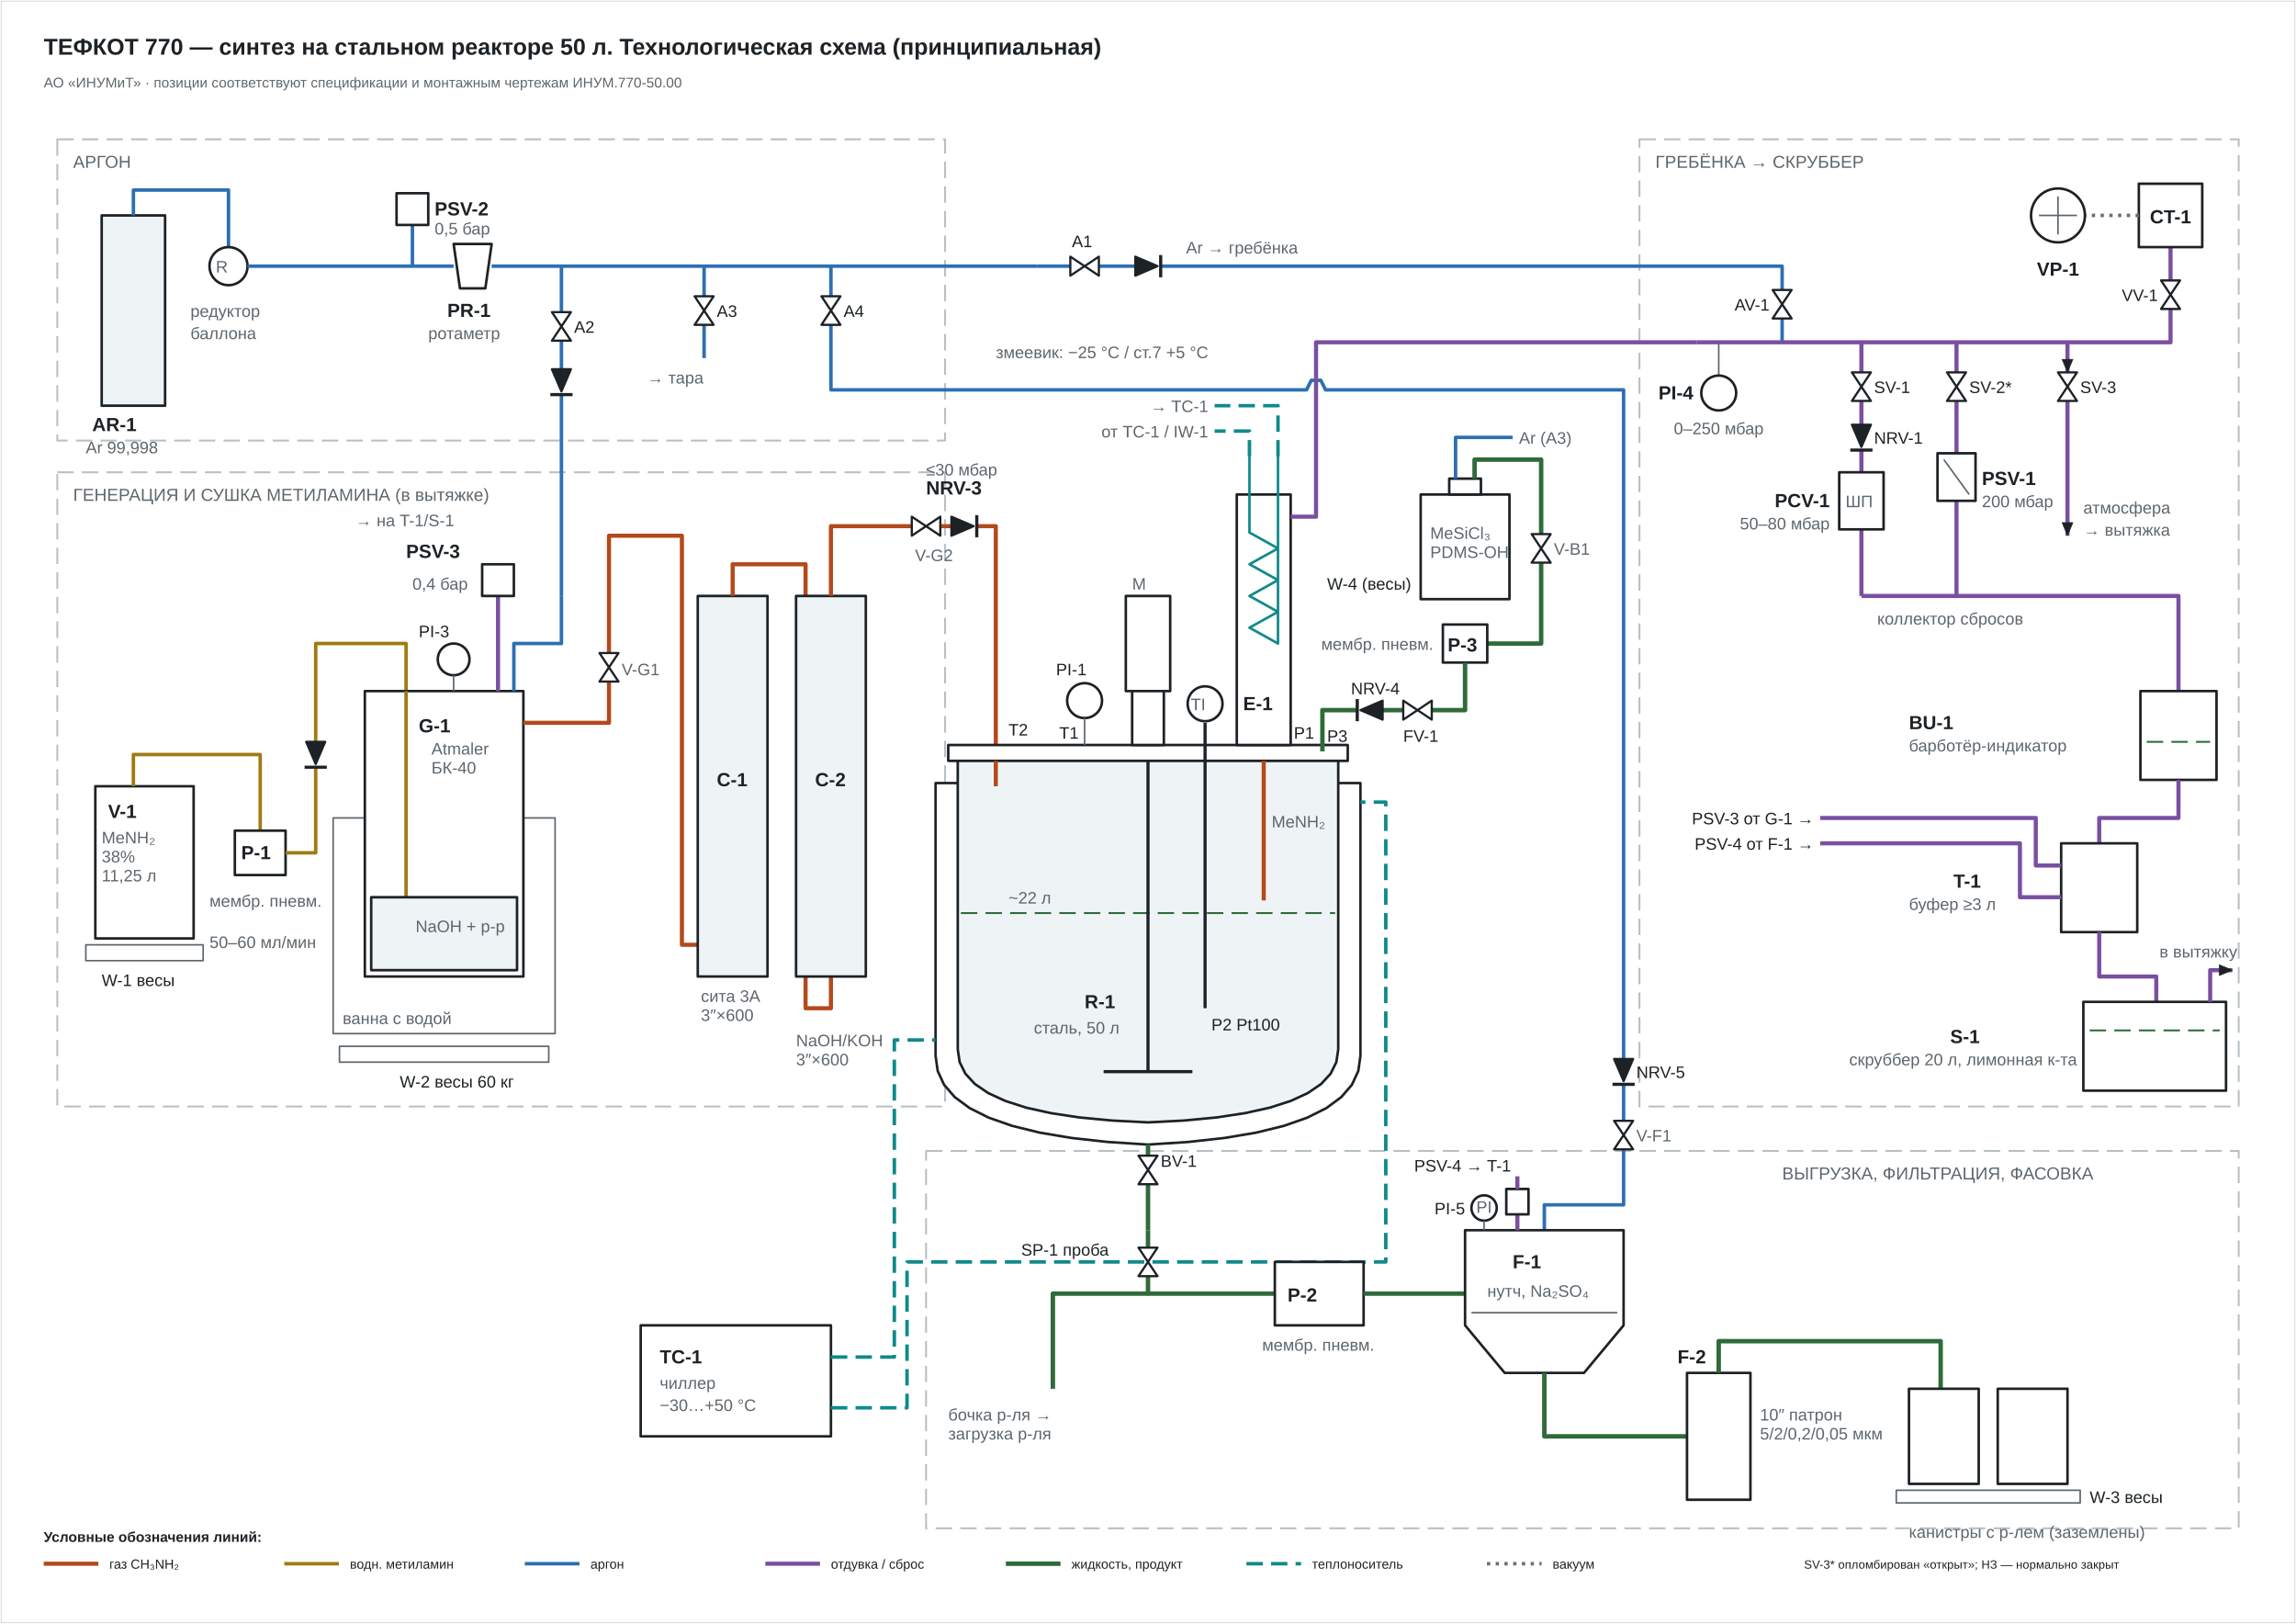
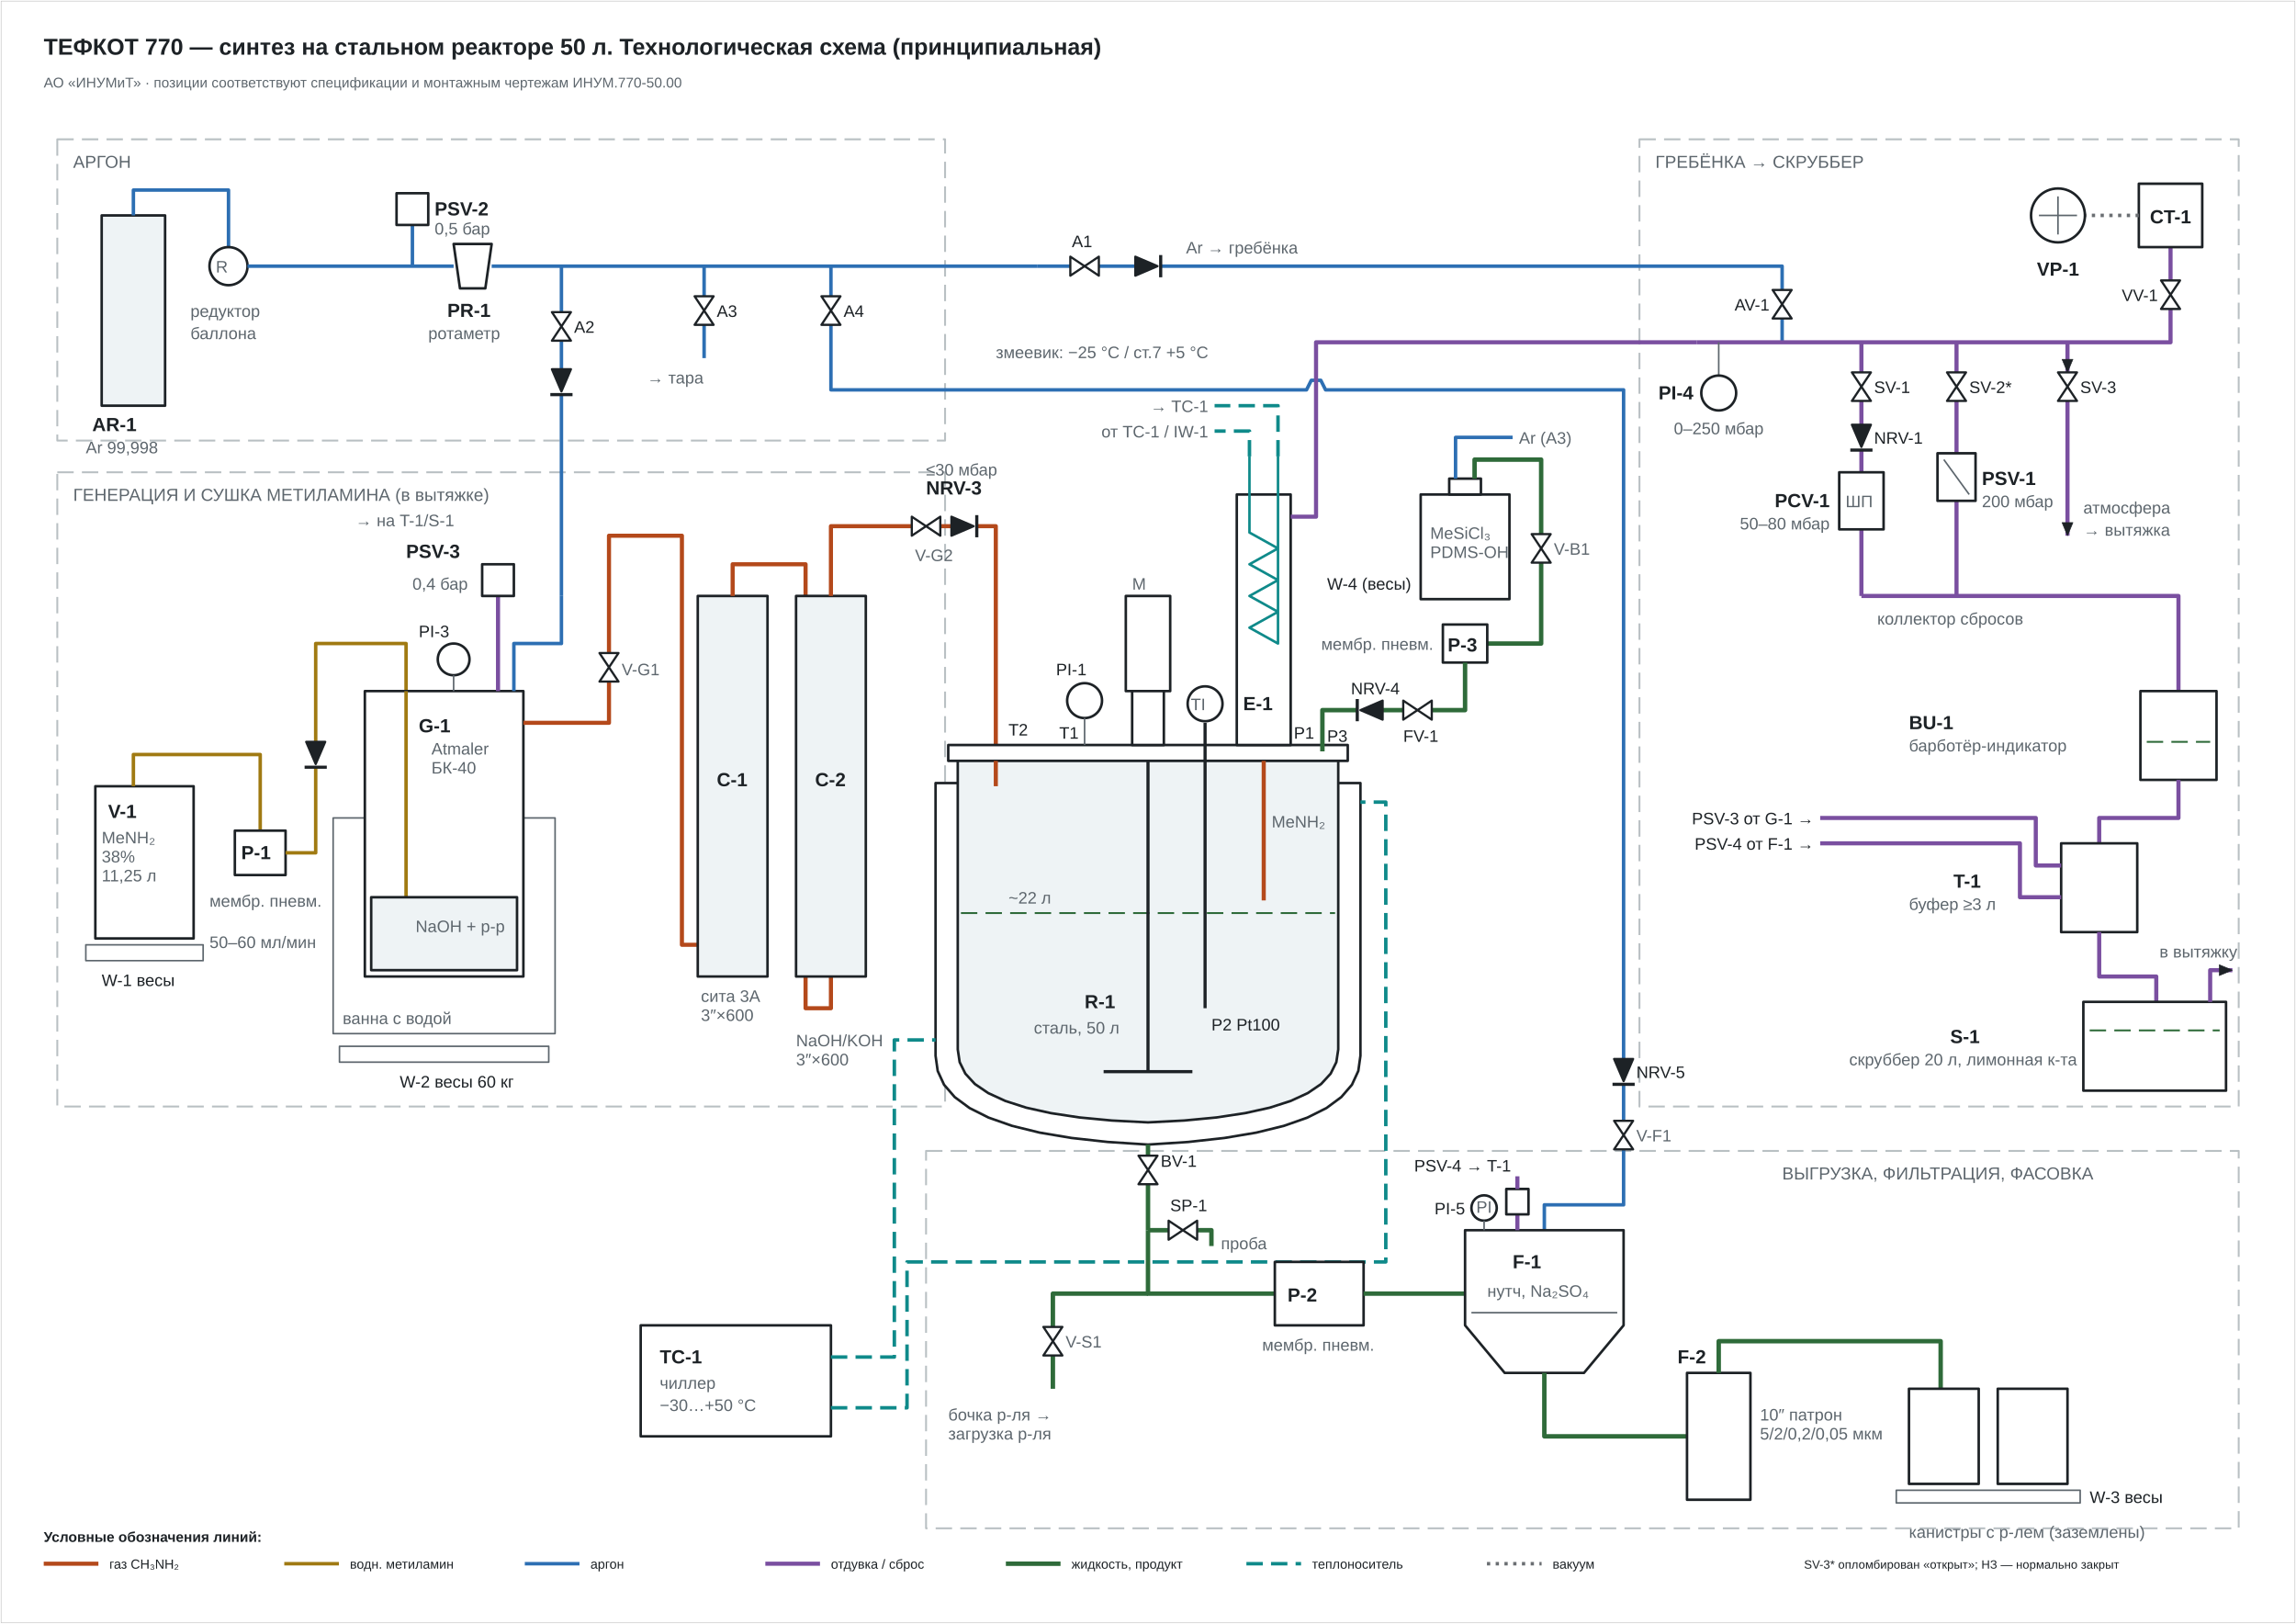
<svg xmlns="http://www.w3.org/2000/svg" viewBox="0 0 420.0 297.0" width="420.0mm" height="297.0mm" font-family="Arial, 'Liberation Sans', sans-serif">
  <rect width="100%" height="100%" fill="#fff" />
  <path d="M0.20,0.20 L419.80,0.20 L419.80,296.80 L0.20,296.80 Z" fill="none" stroke="#bbbbbb" stroke-width="0.1" stroke-linejoin="round" />
  <text x="8.00" y="10.00" font-size="4.2" text-anchor="start" fill="#1d2226" font-weight="bold">ТЕФКОТ 770 — синтез на стальном реакторе 50 л. Технологическая схема (принципиальная)</text>
  <text x="8.00" y="16.00" font-size="2.6" text-anchor="start" fill="#5d666d">АО «ИНУМиТ» · позиции соответствуют спецификации и монтажным чертежам ИНУМ.770-50.00</text>
  <path d="M10.48,25.48 L172.88,25.48 L172.88,80.58 L10.48,80.58 Z" fill="none" stroke="#b9c0c3" stroke-width="0.348" stroke-dasharray="3 1.5" stroke-linejoin="round" />
  <text x="13.38" y="30.70" font-size="3.19" text-anchor="start" fill="#5d666d">АРГОН</text>
  <path d="M10.48,86.38 L172.88,86.38 L172.88,202.38 L10.48,202.38 Z" fill="none" stroke="#b9c0c3" stroke-width="0.348" stroke-dasharray="3 1.5" stroke-linejoin="round" />
  <text x="13.38" y="91.60" font-size="3.19" text-anchor="start" fill="#5d666d">ГЕНЕРАЦИЯ И СУШКА МЕТИЛАМИНА (в вытяжке)</text>
  <path d="M299.90,25.48 L409.52,25.48 L409.52,202.38 L299.90,202.38 Z" fill="none" stroke="#b9c0c3" stroke-width="0.348" stroke-dasharray="3 1.5" stroke-linejoin="round" />
  <text x="302.80" y="30.70" font-size="3.19" text-anchor="start" fill="#5d666d">ГРЕБЁНКА → СКРУББЕР</text>
  <path d="M169.40,210.50 L409.52,210.50 L409.52,279.52 L169.40,279.52 Z" fill="none" stroke="#b9c0c3" stroke-width="0.348" stroke-dasharray="3 1.5" stroke-linejoin="round" />
  <text x="326.00" y="215.72" font-size="3.19" text-anchor="start" fill="#5d666d">ВЫГРУЗКА, ФИЛЬТРАЦИЯ, ФАСОВКА</text>
  <path d="M18.60,39.40 L30.20,39.40 L30.20,74.20 L18.60,74.20 Z" fill="#eef3f5" stroke="#1d2226" stroke-width="0.464" stroke-linejoin="round" />
  <text x="16.86" y="78.84" font-size="3.48" text-anchor="start" fill="#1d2226" font-weight="bold">AR-1</text>
  <text x="15.70" y="82.90" font-size="3.045" text-anchor="start" fill="#5d666d">Ar 99,998</text>
  <path d="M24.40,39.40 L24.40,34.76 L41.80,34.76 L41.80,45.20" fill="none" stroke="#2d6fb3" stroke-width="0.638" stroke-linejoin="round" />
  <circle cx="41.80" cy="48.68" r="3.48" fill="#ffffff" stroke="#1d2226" stroke-width="0.464" />
  <text x="39.48" y="49.84" font-size="3.045" text-anchor="start" fill="#5d666d">R</text>
  <text x="34.84" y="57.96" font-size="3.045" text-anchor="start" fill="#5d666d">редуктор</text>
  <text x="34.84" y="62.02" font-size="3.045" text-anchor="start" fill="#5d666d">баллона</text>
  <path d="M45.28,48.68 L82.98,48.68" fill="none" stroke="#2d6fb3" stroke-width="0.638" stroke-linejoin="round" />
  <path d="M75.44,48.68 L75.44,41.14" fill="none" stroke="#2d6fb3" stroke-width="0.638" stroke-linejoin="round" />
  <path d="M72.54,35.34 L78.34,35.34 L78.34,41.14 L72.54,41.14 Z" fill="#ffffff" stroke="#1d2226" stroke-width="0.464" stroke-linejoin="round" />
  <text x="79.50" y="39.40" font-size="3.48" text-anchor="start" fill="#1d2226" font-weight="bold">PSV-2</text>
  <text x="79.50" y="42.88" font-size="3.045" text-anchor="start" fill="#5d666d">0,5 бар</text>
  <path d="M82.98,44.62 L89.94,44.62 L88.78,52.74 L84.14,52.74 Z" fill="#ffffff" stroke="#1d2226" stroke-width="0.464" stroke-linejoin="round" />
  <text x="81.82" y="57.96" font-size="3.48" text-anchor="start" fill="#1d2226" font-weight="bold">PR-1</text>
  <text x="78.34" y="62.02" font-size="3.045" text-anchor="start" fill="#5d666d">ротаметр</text>
  <path d="M89.94,48.68 L169.40,48.68 L189.70,48.68" fill="none" stroke="#2d6fb3" stroke-width="0.638" stroke-linejoin="round" />
  <path d="M102.70,48.68 L102.70,57.09" fill="none" stroke="#2d6fb3" stroke-width="0.638" stroke-linejoin="round" />
  <path d="M102.70,62.31 L102.70,67.53" fill="none" stroke="#2d6fb3" stroke-width="0.638" stroke-linejoin="round" />
  <path d="M102.70,72.17 L102.70,109.00" fill="none" stroke="#2d6fb3" stroke-width="0.638" stroke-linejoin="round" />
  <path d="M100.96,57.09 L104.44,62.31 L100.96,62.31 L104.44,57.09 Z" fill="#ffffff" stroke="#1d2226" stroke-width="0.406" stroke-linejoin="round" />
  <text x="105.02" y="60.86" font-size="3.045" text-anchor="start" fill="#1d2226">A2</text>
  <path d="M100.96,67.53 L102.70,71.59 L104.44,67.53 Z" fill="#1d2226" stroke="#1d2226" stroke-width="0.406" stroke-linejoin="round" />
  <path d="M100.67,72.17 L104.73,72.17" fill="none" stroke="#1d2226" stroke-width="0.58" stroke-linejoin="round" />
  <path d="M128.80,48.68 L128.80,54.19" fill="none" stroke="#2d6fb3" stroke-width="0.638" stroke-linejoin="round" />
  <path d="M128.80,59.41 L128.80,65.50" fill="none" stroke="#2d6fb3" stroke-width="0.638" stroke-linejoin="round" />
  <path d="M127.06,54.19 L130.54,59.41 L127.06,59.41 L130.54,54.19 Z" fill="#ffffff" stroke="#1d2226" stroke-width="0.406" stroke-linejoin="round" />
  <text x="131.12" y="57.96" font-size="3.045" text-anchor="start" fill="#1d2226">A3</text>
  <text x="118.36" y="70.14" font-size="3.045" text-anchor="start" fill="#5d666d">→ тара</text>
  <path d="M152.00,48.68 L152.00,54.19" fill="none" stroke="#2d6fb3" stroke-width="0.638" stroke-linejoin="round" />
  <path d="M152.00,59.41 L152.00,71.30 L239.00,71.30 L239.87,69.56 L241.61,69.56 L242.48,71.30 L297.00,71.30 L297.00,193.68" fill="none" stroke="#2d6fb3" stroke-width="0.638" stroke-linejoin="round" />
  <path d="M297.00,198.32 L297.00,204.99" fill="none" stroke="#2d6fb3" stroke-width="0.638" stroke-linejoin="round" />
  <path d="M297.00,210.21 L297.00,220.36 L282.50,220.36 L282.50,225.00" fill="none" stroke="#2d6fb3" stroke-width="0.638" stroke-linejoin="round" />
  <path d="M150.26,54.19 L153.74,59.41 L150.26,59.41 L153.74,54.19 Z" fill="#ffffff" stroke="#1d2226" stroke-width="0.406" stroke-linejoin="round" />
  <text x="154.32" y="57.96" font-size="3.045" text-anchor="start" fill="#1d2226">A4</text>
  <path d="M295.26,193.68 L297.00,197.74 L298.74,193.68 Z" fill="#1d2226" stroke="#1d2226" stroke-width="0.406" stroke-linejoin="round" />
  <path d="M294.97,198.32 L299.03,198.32" fill="none" stroke="#1d2226" stroke-width="0.58" stroke-linejoin="round" />
  <text x="299.32" y="197.16" font-size="3.045" text-anchor="start" fill="#1d2226">NRV-5</text>
  <path d="M295.26,204.99 L298.74,210.21 L295.26,210.21 L298.74,204.99 Z" fill="#ffffff" stroke="#1d2226" stroke-width="0.406" stroke-linejoin="round" />
  <text x="299.32" y="208.76" font-size="3.045" text-anchor="start" fill="#5d666d">V-F1</text>
  <path d="M189.70,48.68 L195.79,48.68" fill="none" stroke="#2d6fb3" stroke-width="0.638" stroke-linejoin="round" />
  <path d="M201.01,48.68 L207.68,48.68" fill="none" stroke="#2d6fb3" stroke-width="0.638" stroke-linejoin="round" />
  <path d="M212.32,48.68 L326.00,48.68 L326.00,53.03" fill="none" stroke="#2d6fb3" stroke-width="0.638" stroke-linejoin="round" />
  <path d="M326.00,58.25 L326.00,62.60" fill="none" stroke="#2d6fb3" stroke-width="0.638" stroke-linejoin="round" />
  <path d="M195.79,46.94 L201.01,50.42 L201.01,46.94 L195.79,50.42 Z" fill="#ffffff" stroke="#1d2226" stroke-width="0.406" stroke-linejoin="round" />
  <text x="196.08" y="45.20" font-size="3.045" text-anchor="start" fill="#1d2226">A1</text>
  <path d="M207.68,46.94 L211.74,48.68 L207.68,50.42 Z" fill="#1d2226" stroke="#1d2226" stroke-width="0.406" stroke-linejoin="round" />
  <path d="M212.32,46.65 L212.32,50.71" fill="none" stroke="#1d2226" stroke-width="0.58" stroke-linejoin="round" />
  <text x="216.96" y="46.36" font-size="3.045" text-anchor="start" fill="#5d666d">Ar → гребёнка</text>
  <path d="M17.44,143.80 L35.42,143.80 L35.42,171.64 L17.44,171.64 Z" fill="#ffffff" stroke="#1d2226" stroke-width="0.464" stroke-linejoin="round" />
  <text x="19.76" y="149.60" font-size="3.48" text-anchor="start" fill="#1d2226" font-weight="bold">V-1</text>
  <text x="18.60" y="154.24" font-size="3.045" text-anchor="start" fill="#5d666d">MeNH₂</text>
  <text x="18.60" y="157.72" font-size="3.045" text-anchor="start" fill="#5d666d">38%</text>
  <text x="18.60" y="161.20" font-size="3.045" text-anchor="start" fill="#5d666d">11,25 л</text>
  <path d="M15.70,172.80 L37.16,172.80 L37.16,175.70 L15.70,175.70 Z" fill="none" stroke="#5d666d" stroke-width="0.29" stroke-linejoin="round" />
  <text x="18.60" y="180.34" font-size="3.045" text-anchor="start" fill="#1d2226">W-1 весы</text>
  <path d="M24.40,143.80 L24.40,138.00 L47.60,138.00 L47.60,151.92" fill="none" stroke="#a07a12" stroke-width="0.638" stroke-linejoin="round" />
  <path d="M42.96,151.92 L52.24,151.92 L52.24,160.04 L42.96,160.04 Z" fill="#ffffff" stroke="#1d2226" stroke-width="0.464" stroke-linejoin="round" />
  <text x="44.12" y="157.14" font-size="3.48" text-anchor="start" fill="#1d2226" font-weight="bold">P-1</text>
  <text x="38.32" y="165.84" font-size="3.045" text-anchor="start" fill="#5d666d">мембр. пневм.</text>
  <text x="38.32" y="173.38" font-size="3.045" text-anchor="start" fill="#5d666d">50–60 мл/мин</text>
  <path d="M52.24,155.98 L57.75,155.98 L57.75,140.32" fill="none" stroke="#a07a12" stroke-width="0.638" stroke-linejoin="round" />
  <path d="M57.75,135.68 L57.75,117.70 L74.28,117.70 L74.28,126.40" fill="none" stroke="#a07a12" stroke-width="0.638" stroke-linejoin="round" />
  <path d="M56.01,135.68 L57.75,139.74 L59.49,135.68 Z" fill="#1d2226" stroke="#1d2226" stroke-width="0.406" stroke-linejoin="round" />
  <path d="M55.72,140.32 L59.78,140.32" fill="none" stroke="#1d2226" stroke-width="0.58" stroke-linejoin="round" />
  <path d="M60.94,149.60 L101.54,149.60 L101.54,189.04 L60.94,189.04 Z" fill="none" stroke="#5d666d" stroke-width="0.29" stroke-linejoin="round" />
  <text x="62.68" y="187.30" font-size="3.045" text-anchor="start" fill="#5d666d">ванна с водой</text>
  <path d="M66.74,126.40 L95.74,126.40 L95.74,178.60 L66.74,178.60 Z" fill="#ffffff" stroke="#1d2226" stroke-width="0.464" stroke-linejoin="round" />
  <path d="M74.28,126.40 L74.28,172.80" fill="none" stroke="#a07a12" stroke-width="0.638" stroke-linejoin="round" />
  <path d="M67.90,164.10 L94.58,164.10 L94.58,177.44 L67.90,177.44 Z" fill="#eef3f5" stroke="#1d2226" stroke-width="0.464" stroke-linejoin="round" />
  <text x="76.02" y="170.48" font-size="3.045" text-anchor="start" fill="#5d666d">NaOH + р-р</text>
  <text x="76.60" y="133.94" font-size="3.48" text-anchor="start" fill="#1d2226" font-weight="bold">G-1</text>
  <text x="78.92" y="138.00" font-size="3.045" text-anchor="start" fill="#5d666d">Atmaler</text>
  <text x="78.92" y="141.48" font-size="3.045" text-anchor="start" fill="#5d666d">БК-40</text>
  <path d="M62.10,191.36 L100.38,191.36 L100.38,194.26 L62.10,194.26 Z" fill="none" stroke="#5d666d" stroke-width="0.29" stroke-linejoin="round" />
  <text x="73.12" y="198.90" font-size="3.045" text-anchor="start" fill="#1d2226">W-2 весы 60 кг</text>
  <path d="M91.10,126.40 L91.10,117.70 L91.10,109.00" fill="none" stroke="#7a4fa0" stroke-width="0.754" stroke-linejoin="round" />
  <path d="M88.20,103.20 L94.00,103.20 L94.00,109.00 L88.20,109.00 Z" fill="#ffffff" stroke="#1d2226" stroke-width="0.464" stroke-linejoin="round" />
  <text x="74.28" y="102.04" font-size="3.48" text-anchor="start" fill="#1d2226" font-weight="bold">PSV-3</text>
  <text x="75.44" y="107.84" font-size="3.045" text-anchor="start" fill="#5d666d">0,4 бар</text>
  <text x="65.00" y="96.24" font-size="3.045" text-anchor="start" fill="#5d666d">→ на T-1/S-1</text>
  <circle cx="82.98" cy="120.60" r="2.90" fill="#ffffff" stroke="#1d2226" stroke-width="0.464" />
  <path d="M82.98,123.50 L82.98,126.40" fill="none" stroke="#5d666d" stroke-width="0.29" stroke-linejoin="round" />
  <text x="76.60" y="116.54" font-size="3.045" text-anchor="start" fill="#1d2226">PI-3</text>
  <path d="M102.70,109.00 L102.70,117.70 L94.00,117.70 L94.00,126.40" fill="none" stroke="#2d6fb3" stroke-width="0.638" stroke-linejoin="round" />
  <path d="M95.74,132.20 L111.40,132.20 L111.40,124.66" fill="none" stroke="#b4491b" stroke-width="0.754" stroke-linejoin="round" />
  <path d="M111.40,119.44 L111.40,97.98 L124.74,97.98 L124.74,172.80 L127.64,172.80" fill="none" stroke="#b4491b" stroke-width="0.754" stroke-linejoin="round" />
  <path d="M109.66,119.44 L113.14,124.66 L109.66,124.66 L113.14,119.44 Z" fill="#ffffff" stroke="#1d2226" stroke-width="0.406" stroke-linejoin="round" />
  <text x="113.72" y="123.50" font-size="3.045" text-anchor="start" fill="#5d666d">V-G1</text>
  <path d="M127.64,109.00 L140.40,109.00 L140.40,178.60 L127.64,178.60 Z" fill="#eef3f5" stroke="#1d2226" stroke-width="0.464" stroke-linejoin="round" />
  <text x="131.12" y="143.80" font-size="3.48" text-anchor="start" fill="#1d2226" font-weight="bold">C-1</text>
  <text x="128.22" y="183.24" font-size="3.045" text-anchor="start" fill="#5d666d">сита 3A</text>
  <text x="128.22" y="186.72" font-size="3.045" text-anchor="start" fill="#5d666d">3″×600</text>
  <path d="M134.02,109.00 L134.02,103.20 L147.36,103.20 L147.36,184.40 L152.00,184.40 L152.00,178.60" fill="none" stroke="#b4491b" stroke-width="0.754" stroke-linejoin="round" />
  <path d="M145.62,109.00 L158.38,109.00 L158.38,178.60 L145.62,178.60 Z" fill="#eef3f5" stroke="#1d2226" stroke-width="0.464" stroke-linejoin="round" />
  <text x="149.10" y="143.80" font-size="3.48" text-anchor="start" fill="#1d2226" font-weight="bold">C-2</text>
  <text x="145.62" y="191.36" font-size="3.045" text-anchor="start" fill="#5d666d">NaOH/KOH</text>
  <text x="145.62" y="194.84" font-size="3.045" text-anchor="start" fill="#5d666d">3″×600</text>
  <path d="M152.00,109.00 L152.00,96.24 L166.79,96.24" fill="none" stroke="#b4491b" stroke-width="0.754" stroke-linejoin="round" />
  <path d="M172.01,96.24 L174.04,96.24" fill="none" stroke="#b4491b" stroke-width="0.754" stroke-linejoin="round" />
  <path d="M178.68,96.24 L182.16,96.24 L182.16,136.26" fill="none" stroke="#b4491b" stroke-width="0.754" stroke-linejoin="round" />
  <path d="M166.79,94.50 L172.01,97.98 L172.01,94.50 L166.79,97.98 Z" fill="#ffffff" stroke="#1d2226" stroke-width="0.406" stroke-linejoin="round" />
  <text x="167.37" y="102.62" font-size="3.045" text-anchor="start" fill="#5d666d">V-G2</text>
  <path d="M174.04,94.50 L178.10,96.24 L174.04,97.98 Z" fill="#1d2226" stroke="#1d2226" stroke-width="0.406" stroke-linejoin="round" />
  <path d="M178.68,94.21 L178.68,98.27" fill="none" stroke="#1d2226" stroke-width="0.58" stroke-linejoin="round" />
  <text x="169.40" y="90.44" font-size="3.48" text-anchor="start" fill="#1d2226" font-weight="bold">NRV-3</text>
  <text x="169.40" y="86.96" font-size="3.045" text-anchor="start" fill="#5d666d">≤30 мбар</text>
  <path d="M171.14,143.22 L171.14,193.10 L171.53,195.87 L172.69,198.39 L174.64,200.65 L177.36,202.66 L180.85,204.41 L185.13,205.91 L190.18,207.15 L196.01,208.13 L202.62,208.86 L210.00,209.34 L217.38,208.86 L223.99,208.13 L229.82,207.15 L234.87,205.91 L239.14,204.41 L242.64,202.66 L245.36,200.65 L247.31,198.39 L248.47,195.87 L248.86,193.10 L248.86,143.22 Z" fill="#ffffff" stroke="#1d2226" stroke-width="0.464" stroke-linejoin="round" />
  <path d="M175.20,138.00 L175.20,191.94 L175.55,194.27 L176.59,196.37 L178.33,198.26 L180.77,199.92 L183.90,201.36 L187.73,202.59 L192.25,203.59 L197.47,204.38 L203.39,204.94 L210.00,205.28 L216.61,204.94 L222.53,204.38 L227.75,203.59 L232.27,202.59 L236.10,201.36 L239.23,199.92 L241.67,198.26 L243.41,196.37 L244.45,194.27 L244.80,191.94 L244.80,138.00 Z" fill="#eef3f5" stroke="#1d2226" stroke-width="0.464" stroke-linejoin="round" />
  <path d="M173.46,136.26 L246.54,136.26 L246.54,139.16 L173.46,139.16 Z" fill="#ffffff" stroke="#1d2226" stroke-width="0.464" stroke-linejoin="round" />
  <path d="M175.78,167.00 L244.22,167.00" fill="none" stroke="#2f6b3a" stroke-width="0.348" stroke-dasharray="3 1.5" stroke-linejoin="round" />
  <text x="184.48" y="165.26" font-size="3.045" text-anchor="start" fill="#5d666d">~22 л</text>
  <text x="198.40" y="184.40" font-size="3.48" text-anchor="start" fill="#1d2226" font-weight="bold">R-1</text>
  <text x="189.12" y="189.04" font-size="3.045" text-anchor="start" fill="#5d666d">сталь, 50 л</text>
  <path d="M182.16,139.16 L182.16,143.80" fill="none" stroke="#b4491b" stroke-width="0.754" stroke-linejoin="round" />
  <path d="M231.17,139.16 L231.17,164.68" fill="none" stroke="#b4491b" stroke-width="0.754" stroke-linejoin="round" />
  <text x="232.62" y="151.34" font-size="3.045" text-anchor="start" fill="#5d666d">MeNH₂</text>
  <text x="184.48" y="134.52" font-size="3.045" text-anchor="start" fill="#1d2226">T2</text>
  <circle cx="198.40" cy="128.14" r="3.19" fill="#ffffff" stroke="#1d2226" stroke-width="0.464" />
  <path d="M198.40,131.33 L198.40,136.26" fill="none" stroke="#5d666d" stroke-width="0.29" stroke-linejoin="round" />
  <text x="193.18" y="123.50" font-size="3.045" text-anchor="start" fill="#1d2226">PI-1</text>
  <text x="193.76" y="135.10" font-size="3.045" text-anchor="start" fill="#1d2226">T1</text>
  <path d="M205.94,109.00 L214.06,109.00 L214.06,126.40 L205.94,126.40 Z" fill="#ffffff" stroke="#1d2226" stroke-width="0.464" stroke-linejoin="round" />
  <text x="207.10" y="107.84" font-size="3.045" text-anchor="start" fill="#5d666d">M</text>
  <path d="M207.10,126.40 L212.90,126.40 L212.90,136.26 L207.10,136.26 Z" fill="#ffffff" stroke="#1d2226" stroke-width="0.464" stroke-linejoin="round" />
  <path d="M210.00,139.16 L210.00,196.00" fill="none" stroke="#1d2226" stroke-width="0.58" stroke-linejoin="round" />
  <path d="M201.88,196.00 L218.12,196.00" fill="none" stroke="#1d2226" stroke-width="0.58" stroke-linejoin="round" />
  <path d="M220.44,132.20 L220.44,184.40" fill="none" stroke="#1d2226" stroke-width="0.58" stroke-linejoin="round" />
  <circle cx="220.44" cy="128.72" r="3.19" fill="#ffffff" stroke="#1d2226" stroke-width="0.464" />
  <text x="217.83" y="129.88" font-size="3.045" text-anchor="start" fill="#5d666d">TI</text>
  <text x="221.60" y="188.46" font-size="3.045" text-anchor="start" fill="#1d2226">P2 Pt100</text>
  <path d="M226.24,90.44 L236.10,90.44 L236.10,136.26 L226.24,136.26 Z" fill="#ffffff" stroke="#1d2226" stroke-width="0.464" stroke-linejoin="round" />
  <path d="M228.56,83.48 L228.56,97.40 L233.78,100.30 L228.56,103.20 L233.78,106.10 L228.56,109.00 L233.78,111.90 L228.56,114.80 L233.78,117.70 L233.78,83.48" fill="none" stroke="#0f8a8a" stroke-width="0.464" stroke-linejoin="round" />
  <path d="M228.56,83.48 L228.56,78.84 L222.18,78.84" fill="none" stroke="#0f8a8a" stroke-width="0.638" stroke-dasharray="3 1.5" stroke-linejoin="round" />
  <path d="M233.78,83.48 L233.78,74.20 L222.18,74.20" fill="none" stroke="#0f8a8a" stroke-width="0.638" stroke-dasharray="3 1.5" stroke-linejoin="round" />
  <text x="221.02" y="75.36" font-size="3.045" text-anchor="end" fill="#5d666d">→ TC-1</text>
  <text x="221.02" y="80.00" font-size="3.045" text-anchor="end" fill="#5d666d">от TC-1 / IW-1</text>
  <text x="227.40" y="129.88" font-size="3.48" text-anchor="start" fill="#1d2226" font-weight="bold">E-1</text>
  <text x="182.16" y="65.50" font-size="3.045" text-anchor="start" fill="#5d666d">змеевик: −25 °C / ст.7 +5 °C</text>
  <text x="236.68" y="135.10" font-size="3.045" text-anchor="start" fill="#1d2226">P1</text>
  <path d="M259.88,90.44 L276.12,90.44 L276.12,109.58 L259.88,109.58 Z" fill="#ffffff" stroke="#1d2226" stroke-width="0.464" stroke-linejoin="round" />
  <path d="M265.10,87.54 L270.90,87.54 L270.90,90.44 L265.10,90.44 Z" fill="#ffffff" stroke="#1d2226" stroke-width="0.464" stroke-linejoin="round" />
  <text x="261.62" y="98.56" font-size="3.045" text-anchor="start" fill="#5d666d">MeSiCl₃</text>
  <text x="261.62" y="102.04" font-size="3.045" text-anchor="start" fill="#5d666d">PDMS-OH</text>
  <text x="258.14" y="107.84" font-size="3.045" text-anchor="end" fill="#1d2226">W-4 (весы)</text>
  <path d="M266.26,87.54 L266.26,80.00 L276.70,80.00" fill="none" stroke="#2d6fb3" stroke-width="0.638" stroke-linejoin="round" />
  <text x="277.86" y="81.16" font-size="3.045" text-anchor="start" fill="#5d666d">Ar (A3)</text>
  <path d="M269.74,87.54 L269.74,84.06 L281.92,84.06 L281.92,97.69" fill="none" stroke="#2f6b3a" stroke-width="0.812" stroke-linejoin="round" />
  <path d="M281.92,102.91 L281.92,117.70 L272.06,117.70" fill="none" stroke="#2f6b3a" stroke-width="0.812" stroke-linejoin="round" />
  <path d="M280.18,97.69 L283.66,102.91 L280.18,102.91 L283.66,97.69 Z" fill="#ffffff" stroke="#1d2226" stroke-width="0.406" stroke-linejoin="round" />
  <text x="284.24" y="101.46" font-size="3.045" text-anchor="start" fill="#5d666d">V-B1</text>
  <path d="M263.94,114.22 L272.06,114.22 L272.06,121.18 L263.94,121.18 Z" fill="#ffffff" stroke="#1d2226" stroke-width="0.464" stroke-linejoin="round" />
  <text x="264.81" y="119.15" font-size="3.48" text-anchor="start" fill="#1d2226" font-weight="bold">P-3</text>
  <text x="262.20" y="118.86" font-size="3.045" text-anchor="end" fill="#5d666d">мембр. пневм.</text>
  <path d="M268.00,121.18 L268.00,129.88 L261.91,129.88" fill="none" stroke="#2f6b3a" stroke-width="0.812" stroke-linejoin="round" />
  <path d="M256.69,129.88 L252.92,129.88" fill="none" stroke="#2f6b3a" stroke-width="0.812" stroke-linejoin="round" />
  <path d="M248.28,129.88 L241.90,129.88 L241.90,137.42" fill="none" stroke="#2f6b3a" stroke-width="0.812" stroke-linejoin="round" />
  <path d="M256.69,128.14 L261.91,131.62 L261.91,128.14 L256.69,131.62 Z" fill="#ffffff" stroke="#1d2226" stroke-width="0.406" stroke-linejoin="round" />
  <text x="256.69" y="135.68" font-size="3.045" text-anchor="start" fill="#1d2226">FV-1</text>
  <path d="M252.92,128.14 L248.86,129.88 L252.92,131.62 Z" fill="#1d2226" stroke="#1d2226" stroke-width="0.406" stroke-linejoin="round" />
  <path d="M248.28,127.85 L248.28,131.91" fill="none" stroke="#1d2226" stroke-width="0.58" stroke-linejoin="round" />
  <text x="247.12" y="126.98" font-size="3.045" text-anchor="start" fill="#1d2226">NRV-4</text>
  <text x="242.77" y="135.68" font-size="3.045" text-anchor="start" fill="#1d2226">P3</text>
  <path d="M236.10,94.50 L240.74,94.50 L240.74,62.60 L310.34,62.60" fill="none" stroke="#7a4fa0" stroke-width="0.754" stroke-linejoin="round" />
  <path d="M117.20,242.40 L152.00,242.40 L152.00,262.70 L117.20,262.70 Z" fill="#ffffff" stroke="#1d2226" stroke-width="0.464" stroke-linejoin="round" />
  <text x="120.68" y="249.36" font-size="3.48" text-anchor="start" fill="#1d2226" font-weight="bold">TC-1</text>
  <text x="120.68" y="254.00" font-size="3.045" text-anchor="start" fill="#5d666d">чиллер</text>
  <text x="120.68" y="258.06" font-size="3.045" text-anchor="start" fill="#5d666d">−30…+50 °C</text>
  <path d="M152.00,248.20 L163.60,248.20 L163.60,190.20 L171.14,190.20" fill="none" stroke="#0f8a8a" stroke-width="0.638" stroke-dasharray="3 1.5" stroke-linejoin="round" />
  <path d="M152.00,257.48 L165.92,257.48 L165.92,230.80 L253.50,230.80 L253.50,146.70 L248.86,146.70" fill="none" stroke="#0f8a8a" stroke-width="0.638" stroke-dasharray="3 1.5" stroke-linejoin="round" />
  <path d="M310.34,62.60 L397.05,62.60 L397.05,56.51" fill="none" stroke="#7a4fa0" stroke-width="0.754" stroke-linejoin="round" />
  <path d="M397.05,51.29 L397.05,45.20" fill="none" stroke="#7a4fa0" stroke-width="0.754" stroke-linejoin="round" />
  <path d="M314.40,62.60 L314.40,68.69" fill="none" stroke="#5d666d" stroke-width="0.29" stroke-linejoin="round" />
  <circle cx="314.40" cy="71.88" r="3.19" fill="#ffffff" stroke="#1d2226" stroke-width="0.464" />
  <text x="309.76" y="73.04" font-size="3.48" text-anchor="end" fill="#1d2226" font-weight="bold">PI-4</text>
  <text x="314.40" y="79.42" font-size="3.045" text-anchor="middle" fill="#5d666d">0–250 мбар</text>
  <path d="M324.26,53.03 L327.74,58.25 L324.26,58.25 L327.74,53.03 Z" fill="#ffffff" stroke="#1d2226" stroke-width="0.406" stroke-linejoin="round" />
  <text x="323.68" y="56.80" font-size="3.045" text-anchor="end" fill="#1d2226">AV-1</text>
  <path d="M340.50,62.60 L340.50,68.11" fill="none" stroke="#7a4fa0" stroke-width="0.754" stroke-linejoin="round" />
  <path d="M340.50,73.33 L340.50,77.68" fill="none" stroke="#7a4fa0" stroke-width="0.754" stroke-linejoin="round" />
  <path d="M340.50,82.32 L340.50,109.00" fill="none" stroke="#7a4fa0" stroke-width="0.754" stroke-linejoin="round" />
  <path d="M338.76,68.11 L342.24,73.33 L338.76,73.33 L342.24,68.11 Z" fill="#ffffff" stroke="#1d2226" stroke-width="0.406" stroke-linejoin="round" />
  <text x="342.82" y="71.88" font-size="3.045" text-anchor="start" fill="#1d2226">SV-1</text>
  <path d="M338.76,77.68 L340.50,81.74 L342.24,77.68 Z" fill="#1d2226" stroke="#1d2226" stroke-width="0.406" stroke-linejoin="round" />
  <path d="M338.47,82.32 L342.53,82.32" fill="none" stroke="#1d2226" stroke-width="0.58" stroke-linejoin="round" />
  <text x="342.82" y="81.16" font-size="3.045" text-anchor="start" fill="#1d2226">NRV-1</text>
  <path d="M336.44,86.38 L344.56,86.38 L344.56,96.82 L336.44,96.82 Z" fill="#ffffff" stroke="#1d2226" stroke-width="0.464" stroke-linejoin="round" />
  <text x="337.60" y="92.76" font-size="3.045" text-anchor="start" fill="#5d666d">ШП</text>
  <text x="334.70" y="92.76" font-size="3.48" text-anchor="end" fill="#1d2226" font-weight="bold">PCV-1</text>
  <text x="334.70" y="96.82" font-size="3.045" text-anchor="end" fill="#5d666d">50–80 мбар</text>
  <path d="M357.90,62.60 L357.90,68.11" fill="none" stroke="#7a4fa0" stroke-width="0.754" stroke-linejoin="round" />
  <path d="M357.90,73.33 L357.90,109.00" fill="none" stroke="#7a4fa0" stroke-width="0.754" stroke-linejoin="round" />
  <path d="M356.16,68.11 L359.64,73.33 L356.16,73.33 L359.64,68.11 Z" fill="#ffffff" stroke="#1d2226" stroke-width="0.406" stroke-linejoin="round" />
  <text x="360.22" y="71.88" font-size="3.045" text-anchor="start" fill="#1d2226">SV-2*</text>
  <path d="M354.42,82.90 L361.38,82.90 L361.38,91.60 L354.42,91.60 Z" fill="#ffffff" stroke="#1d2226" stroke-width="0.464" stroke-linejoin="round" />
  <path d="M355.58,84.06 L360.22,90.44" fill="none" stroke="#5d666d" stroke-width="0.29" stroke-linejoin="round" />
  <text x="362.54" y="88.70" font-size="3.48" text-anchor="start" fill="#1d2226" font-weight="bold">PSV-1</text>
  <text x="362.54" y="92.76" font-size="3.045" text-anchor="start" fill="#5d666d">200 мбар</text>
  <path d="M378.20,62.60 L378.20,68.11" fill="none" stroke="#7a4fa0" stroke-width="0.754" stroke-linejoin="round" />
  <path d="M378.20,68.11 L377.20,65.71 L379.20,65.71 Z" fill="#1d2226" stroke="#1d2226" stroke-width="0.1" stroke-linejoin="round" />
  <path d="M378.20,73.33 L378.20,97.98" fill="none" stroke="#7a4fa0" stroke-width="0.754" stroke-linejoin="round" />
  <path d="M378.20,97.98 L377.20,95.58 L379.20,95.58 Z" fill="#1d2226" stroke="#1d2226" stroke-width="0.1" stroke-linejoin="round" />
  <path d="M376.46,68.11 L379.94,73.33 L376.46,73.33 L379.94,68.11 Z" fill="#ffffff" stroke="#1d2226" stroke-width="0.406" stroke-linejoin="round" />
  <text x="380.52" y="71.88" font-size="3.045" text-anchor="start" fill="#1d2226">SV-3</text>
  <text x="381.10" y="93.92" font-size="3.045" text-anchor="start" fill="#5d666d">атмосфера</text>
  <text x="381.10" y="97.98" font-size="3.045" text-anchor="start" fill="#5d666d">→ вытяжка</text>
  <path d="M395.31,51.29 L398.79,56.51 L395.31,56.51 L398.79,51.29 Z" fill="#ffffff" stroke="#1d2226" stroke-width="0.406" stroke-linejoin="round" />
  <text x="394.73" y="55.06" font-size="3.045" text-anchor="end" fill="#1d2226">VV-1</text>
  <path d="M391.25,33.60 L402.85,33.60 L402.85,45.20 L391.25,45.20 Z" fill="#ffffff" stroke="#1d2226" stroke-width="0.464" stroke-linejoin="round" />
  <text x="397.05" y="40.85" font-size="3.48" text-anchor="middle" fill="#1d2226" font-weight="bold">CT-1</text>
  <path d="M391.25,39.40 L381.39,39.40" fill="none" stroke="#6b6f73" stroke-width="0.638" stroke-dasharray="0.6 1" stroke-linejoin="round" />
  <circle cx="376.46" cy="39.40" r="4.93" fill="#ffffff" stroke="#1d2226" stroke-width="0.464" />
  <path d="M372.98,39.40 L379.94,39.40" fill="none" stroke="#5d666d" stroke-width="0.29" stroke-linejoin="round" />
  <path d="M376.46,35.92 L376.46,42.88" fill="none" stroke="#5d666d" stroke-width="0.29" stroke-linejoin="round" />
  <text x="376.46" y="50.42" font-size="3.48" text-anchor="middle" fill="#1d2226" font-weight="bold">VP-1</text>
  <path d="M340.50,109.00 L398.50,109.00 L398.50,126.40" fill="none" stroke="#7a4fa0" stroke-width="0.754" stroke-linejoin="round" />
  <text x="343.40" y="114.22" font-size="3.045" text-anchor="start" fill="#5d666d">коллектор сбросов</text>
  <path d="M391.54,126.40 L405.46,126.40 L405.46,142.64 L391.54,142.64 Z" fill="#ffffff" stroke="#1d2226" stroke-width="0.464" stroke-linejoin="round" />
  <path d="M392.70,135.68 L404.30,135.68" fill="none" stroke="#2f6b3a" stroke-width="0.348" stroke-dasharray="3 1.5" stroke-linejoin="round" />
  <text x="349.20" y="133.36" font-size="3.48" text-anchor="start" fill="#1d2226" font-weight="bold">BU-1</text>
  <text x="349.20" y="137.42" font-size="3.045" text-anchor="start" fill="#5d666d">барботёр-индикатор</text>
  <path d="M398.50,142.64 L398.50,149.60 L384.00,149.60 L384.00,154.24" fill="none" stroke="#7a4fa0" stroke-width="0.754" stroke-linejoin="round" />
  <path d="M377.04,154.24 L390.96,154.24 L390.96,170.48 L377.04,170.48 Z" fill="#ffffff" stroke="#1d2226" stroke-width="0.464" stroke-linejoin="round" />
  <text x="357.32" y="162.36" font-size="3.48" text-anchor="start" fill="#1d2226" font-weight="bold">T-1</text>
  <text x="349.20" y="166.42" font-size="3.045" text-anchor="start" fill="#5d666d">буфер ≥3 л</text>
  <path d="M384.00,170.48 L384.00,178.60 L394.44,178.60 L394.44,183.24" fill="none" stroke="#7a4fa0" stroke-width="0.754" stroke-linejoin="round" />
  <path d="M381.10,183.24 L407.20,183.24 L407.20,199.48 L381.10,199.48 Z" fill="#ffffff" stroke="#1d2226" stroke-width="0.464" stroke-linejoin="round" />
  <path d="M382.26,188.46 L406.04,188.46" fill="none" stroke="#2f6b3a" stroke-width="0.348" stroke-dasharray="3 1.5" stroke-linejoin="round" />
  <text x="356.74" y="190.78" font-size="3.48" text-anchor="start" fill="#1d2226" font-weight="bold">S-1</text>
  <text x="379.94" y="194.84" font-size="3.045" text-anchor="end" fill="#5d666d">скруббер 20 л, лимонная к-та</text>
  <path d="M404.30,183.24 L404.30,177.44 L408.36,177.44" fill="none" stroke="#7a4fa0" stroke-width="0.754" stroke-linejoin="round" />
  <path d="M408.36,177.44 L405.96,178.44 L405.96,176.44 Z" fill="#1d2226" stroke="#1d2226" stroke-width="0.1" stroke-linejoin="round" />
  <text x="395.02" y="175.12" font-size="3.045" text-anchor="start" fill="#5d666d">в вытяжку</text>
  <text x="331.80" y="150.76" font-size="3.045" text-anchor="end" fill="#1d2226">PSV-3 от G-1 →</text>
  <path d="M332.96,149.60 L372.40,149.60 L372.40,158.30 L377.04,158.30" fill="none" stroke="#7a4fa0" stroke-width="0.754" stroke-linejoin="round" />
  <text x="331.80" y="155.40" font-size="3.045" text-anchor="end" fill="#1d2226">PSV-4 от F-1 →</text>
  <path d="M332.96,154.24 L369.50,154.24 L369.50,164.10 L377.04,164.10" fill="none" stroke="#7a4fa0" stroke-width="0.754" stroke-linejoin="round" />
  <path d="M210.00,209.34 L210.00,211.37" fill="none" stroke="#2f6b3a" stroke-width="0.812" stroke-linejoin="round" />
  <path d="M210.00,216.59 L210.00,225.00" fill="none" stroke="#2f6b3a" stroke-width="0.812" stroke-linejoin="round" />
  <path d="M208.26,211.37 L211.74,216.59 L208.26,216.59 L211.74,211.37 Z" fill="#ffffff" stroke="#1d2226" stroke-width="0.406" stroke-linejoin="round" />
  <text x="212.32" y="213.40" font-size="3.045" text-anchor="start" fill="#1d2226">BV-1</text>
-   <path d="M210.00,225.00 L210.00,228.19" fill="none" stroke="#2f6b3a" stroke-width="0.812" stroke-linejoin="round" />
-   <path d="M210.00,233.41 L210.00,236.60 L233.20,236.60" fill="none" stroke="#2f6b3a" stroke-width="0.812" stroke-linejoin="round" />
-   <path d="M208.26,228.19 L211.74,233.41 L208.26,233.41 L211.74,228.19 Z" fill="#ffffff" stroke="#1d2226" stroke-width="0.406" stroke-linejoin="round" />
-   <text x="186.80" y="229.64" font-size="3.045" text-anchor="start" fill="#1d2226">SP-1 проба</text>
-   <path d="M210.00,236.60 L192.60,236.60 L192.60,254.00" fill="none" stroke="#2f6b3a" stroke-width="0.812" stroke-linejoin="round" />
+   <path d="M210.00,225.00 L210.00,236.60 L233.20,236.60" fill="none" stroke="#2f6b3a" stroke-width="0.812" stroke-linejoin="round" />
+   <path d="M210.00,225.00 L213.77,225.00" fill="none" stroke="#2f6b3a" stroke-width="0.812" stroke-linejoin="round" />
+   <path d="M218.99,225.00 L221.60,225.00 L221.60,227.90" fill="none" stroke="#2f6b3a" stroke-width="0.812" stroke-linejoin="round" />
+   <path d="M213.77,223.26 L218.99,226.74 L218.99,223.26 L213.77,226.74 Z" fill="#ffffff" stroke="#1d2226" stroke-width="0.406" stroke-linejoin="round" />
+   <text x="214.06" y="221.52" font-size="3.045" text-anchor="start" fill="#1d2226">SP-1</text>
+   <text x="223.34" y="228.48" font-size="3.045" text-anchor="start" fill="#5d666d">проба</text>
+   <path d="M210.00,236.60 L192.60,236.60 L192.60,242.69" fill="none" stroke="#2f6b3a" stroke-width="0.812" stroke-linejoin="round" />
+   <path d="M192.60,247.91 L192.60,254.00" fill="none" stroke="#2f6b3a" stroke-width="0.812" stroke-linejoin="round" />
+   <path d="M190.86,242.69 L194.34,247.91 L190.86,247.91 L194.34,242.69 Z" fill="#ffffff" stroke="#1d2226" stroke-width="0.406" stroke-linejoin="round" />
+   <text x="194.92" y="246.46" font-size="3.045" text-anchor="start" fill="#5d666d">V-S1</text>
  <text x="173.46" y="259.80" font-size="3.045" text-anchor="start" fill="#5d666d">бочка р-ля →</text>
  <text x="173.46" y="263.28" font-size="3.045" text-anchor="start" fill="#5d666d">загрузка р-ля</text>
  <path d="M233.20,230.80 L249.44,230.80 L249.44,242.40 L233.20,242.40 Z" fill="#ffffff" stroke="#1d2226" stroke-width="0.464" stroke-linejoin="round" />
  <text x="235.52" y="238.05" font-size="3.48" text-anchor="start" fill="#1d2226" font-weight="bold">P-2</text>
  <text x="230.88" y="247.04" font-size="3.045" text-anchor="start" fill="#5d666d">мембр. пневм.</text>
  <path d="M249.44,236.60 L268.00,236.60" fill="none" stroke="#2f6b3a" stroke-width="0.812" stroke-linejoin="round" />
  <path d="M268.00,225.00 L297.00,225.00 L297.00,242.40 L289.75,251.10 L275.25,251.10 L268.00,242.40 Z" fill="#ffffff" stroke="#1d2226" stroke-width="0.464" stroke-linejoin="round" />
  <path d="M269.16,240.08 L295.84,240.08" fill="none" stroke="#5d666d" stroke-width="0.29" stroke-linejoin="round" />
  <text x="276.70" y="231.96" font-size="3.48" text-anchor="start" fill="#1d2226" font-weight="bold">F-1</text>
  <text x="272.06" y="237.18" font-size="3.045" text-anchor="start" fill="#5d666d">нутч, Na₂SO₄</text>
  <circle cx="271.48" cy="220.94" r="2.32" fill="#ffffff" stroke="#1d2226" stroke-width="0.464" />
  <text x="271.48" y="221.81" font-size="3.045" text-anchor="middle" fill="#5d666d">PI</text>
  <path d="M271.48,223.26 L271.48,225.00" fill="none" stroke="#5d666d" stroke-width="0.29" stroke-linejoin="round" />
  <text x="268.00" y="222.10" font-size="3.045" text-anchor="end" fill="#1d2226">PI-5</text>
  <path d="M277.57,225.00 L277.57,222.10" fill="none" stroke="#7a4fa0" stroke-width="0.754" stroke-linejoin="round" />
  <path d="M275.54,217.46 L279.60,217.46 L279.60,222.10 L275.54,222.10 Z" fill="#ffffff" stroke="#1d2226" stroke-width="0.464" stroke-linejoin="round" />
  <path d="M277.57,217.46 L277.57,215.14" fill="none" stroke="#7a4fa0" stroke-width="0.754" stroke-linejoin="round" />
  <text x="276.41" y="214.27" font-size="3.045" text-anchor="end" fill="#1d2226">PSV-4 → T-1</text>
  <path d="M282.50,251.10 L282.50,262.70 L308.60,262.70" fill="none" stroke="#2f6b3a" stroke-width="0.812" stroke-linejoin="round" />
  <path d="M308.60,251.10 L320.20,251.10 L320.20,274.30 L308.60,274.30 Z" fill="#ffffff" stroke="#1d2226" stroke-width="0.464" stroke-linejoin="round" />
  <text x="306.86" y="249.36" font-size="3.48" text-anchor="start" fill="#1d2226" font-weight="bold">F-2</text>
  <text x="321.94" y="259.80" font-size="3.045" text-anchor="start" fill="#5d666d">10″ патрон</text>
  <text x="321.94" y="263.28" font-size="3.045" text-anchor="start" fill="#5d666d">5/2/0,2/0,05 мкм</text>
  <path d="M314.40,251.10 L314.40,245.30 L355.00,245.30 L355.00,254.00" fill="none" stroke="#2f6b3a" stroke-width="0.812" stroke-linejoin="round" />
  <path d="M349.20,254.00 L361.96,254.00 L361.96,271.40 L349.20,271.40 Z" fill="#ffffff" stroke="#1d2226" stroke-width="0.464" stroke-linejoin="round" />
  <path d="M365.44,254.00 L378.20,254.00 L378.20,271.40 L365.44,271.40 Z" fill="#ffffff" stroke="#1d2226" stroke-width="0.464" stroke-linejoin="round" />
  <path d="M346.88,272.56 L380.52,272.56 L380.52,274.88 L346.88,274.88 Z" fill="none" stroke="#5d666d" stroke-width="0.29" stroke-linejoin="round" />
  <text x="382.26" y="274.88" font-size="3.045" text-anchor="start" fill="#1d2226">W-3 весы</text>
  <text x="349.20" y="281.26" font-size="3.045" text-anchor="start" fill="#5d666d">канистры с р-лем (заземлены)</text>
  <text x="8.00" y="282.00" font-size="2.6" text-anchor="start" fill="#1d2226" font-weight="bold">Условные обозначения линий:</text>
  <path d="M8.00,286.00 L18.00,286.00" fill="none" stroke="#b4491b" stroke-width="0.754" stroke-linejoin="round" />
  <text x="20.00" y="286.90" font-size="2.4" text-anchor="start" fill="#1d2226">газ CH₃NH₂</text>
  <path d="M52.00,286.00 L62.00,286.00" fill="none" stroke="#a07a12" stroke-width="0.638" stroke-linejoin="round" />
  <text x="64.00" y="286.90" font-size="2.4" text-anchor="start" fill="#1d2226">водн. метиламин</text>
  <path d="M96.00,286.00 L106.00,286.00" fill="none" stroke="#2d6fb3" stroke-width="0.638" stroke-linejoin="round" />
  <text x="108.00" y="286.90" font-size="2.4" text-anchor="start" fill="#1d2226">аргон</text>
  <path d="M140.00,286.00 L150.00,286.00" fill="none" stroke="#7a4fa0" stroke-width="0.754" stroke-linejoin="round" />
  <text x="152.00" y="286.90" font-size="2.4" text-anchor="start" fill="#1d2226">отдувка / сброс</text>
  <path d="M184.00,286.00 L194.00,286.00" fill="none" stroke="#2f6b3a" stroke-width="0.812" stroke-linejoin="round" />
  <text x="196.00" y="286.90" font-size="2.4" text-anchor="start" fill="#1d2226">жидкость, продукт</text>
  <path d="M228.00,286.00 L238.00,286.00" fill="none" stroke="#0f8a8a" stroke-width="0.638" stroke-dasharray="3 1.5" stroke-linejoin="round" />
  <text x="240.00" y="286.90" font-size="2.4" text-anchor="start" fill="#1d2226">теплоноситель</text>
  <path d="M272.00,286.00 L282.00,286.00" fill="none" stroke="#6b6f73" stroke-width="0.638" stroke-dasharray="0.6 1" stroke-linejoin="round" />
  <text x="284.00" y="286.90" font-size="2.4" text-anchor="start" fill="#1d2226">вакуум</text>
  <text x="330.00" y="286.90" font-size="2.2" text-anchor="start" fill="#1d2226">SV-3* опломбирован «открыт»; НЗ — нормально закрыт</text>
</svg>
